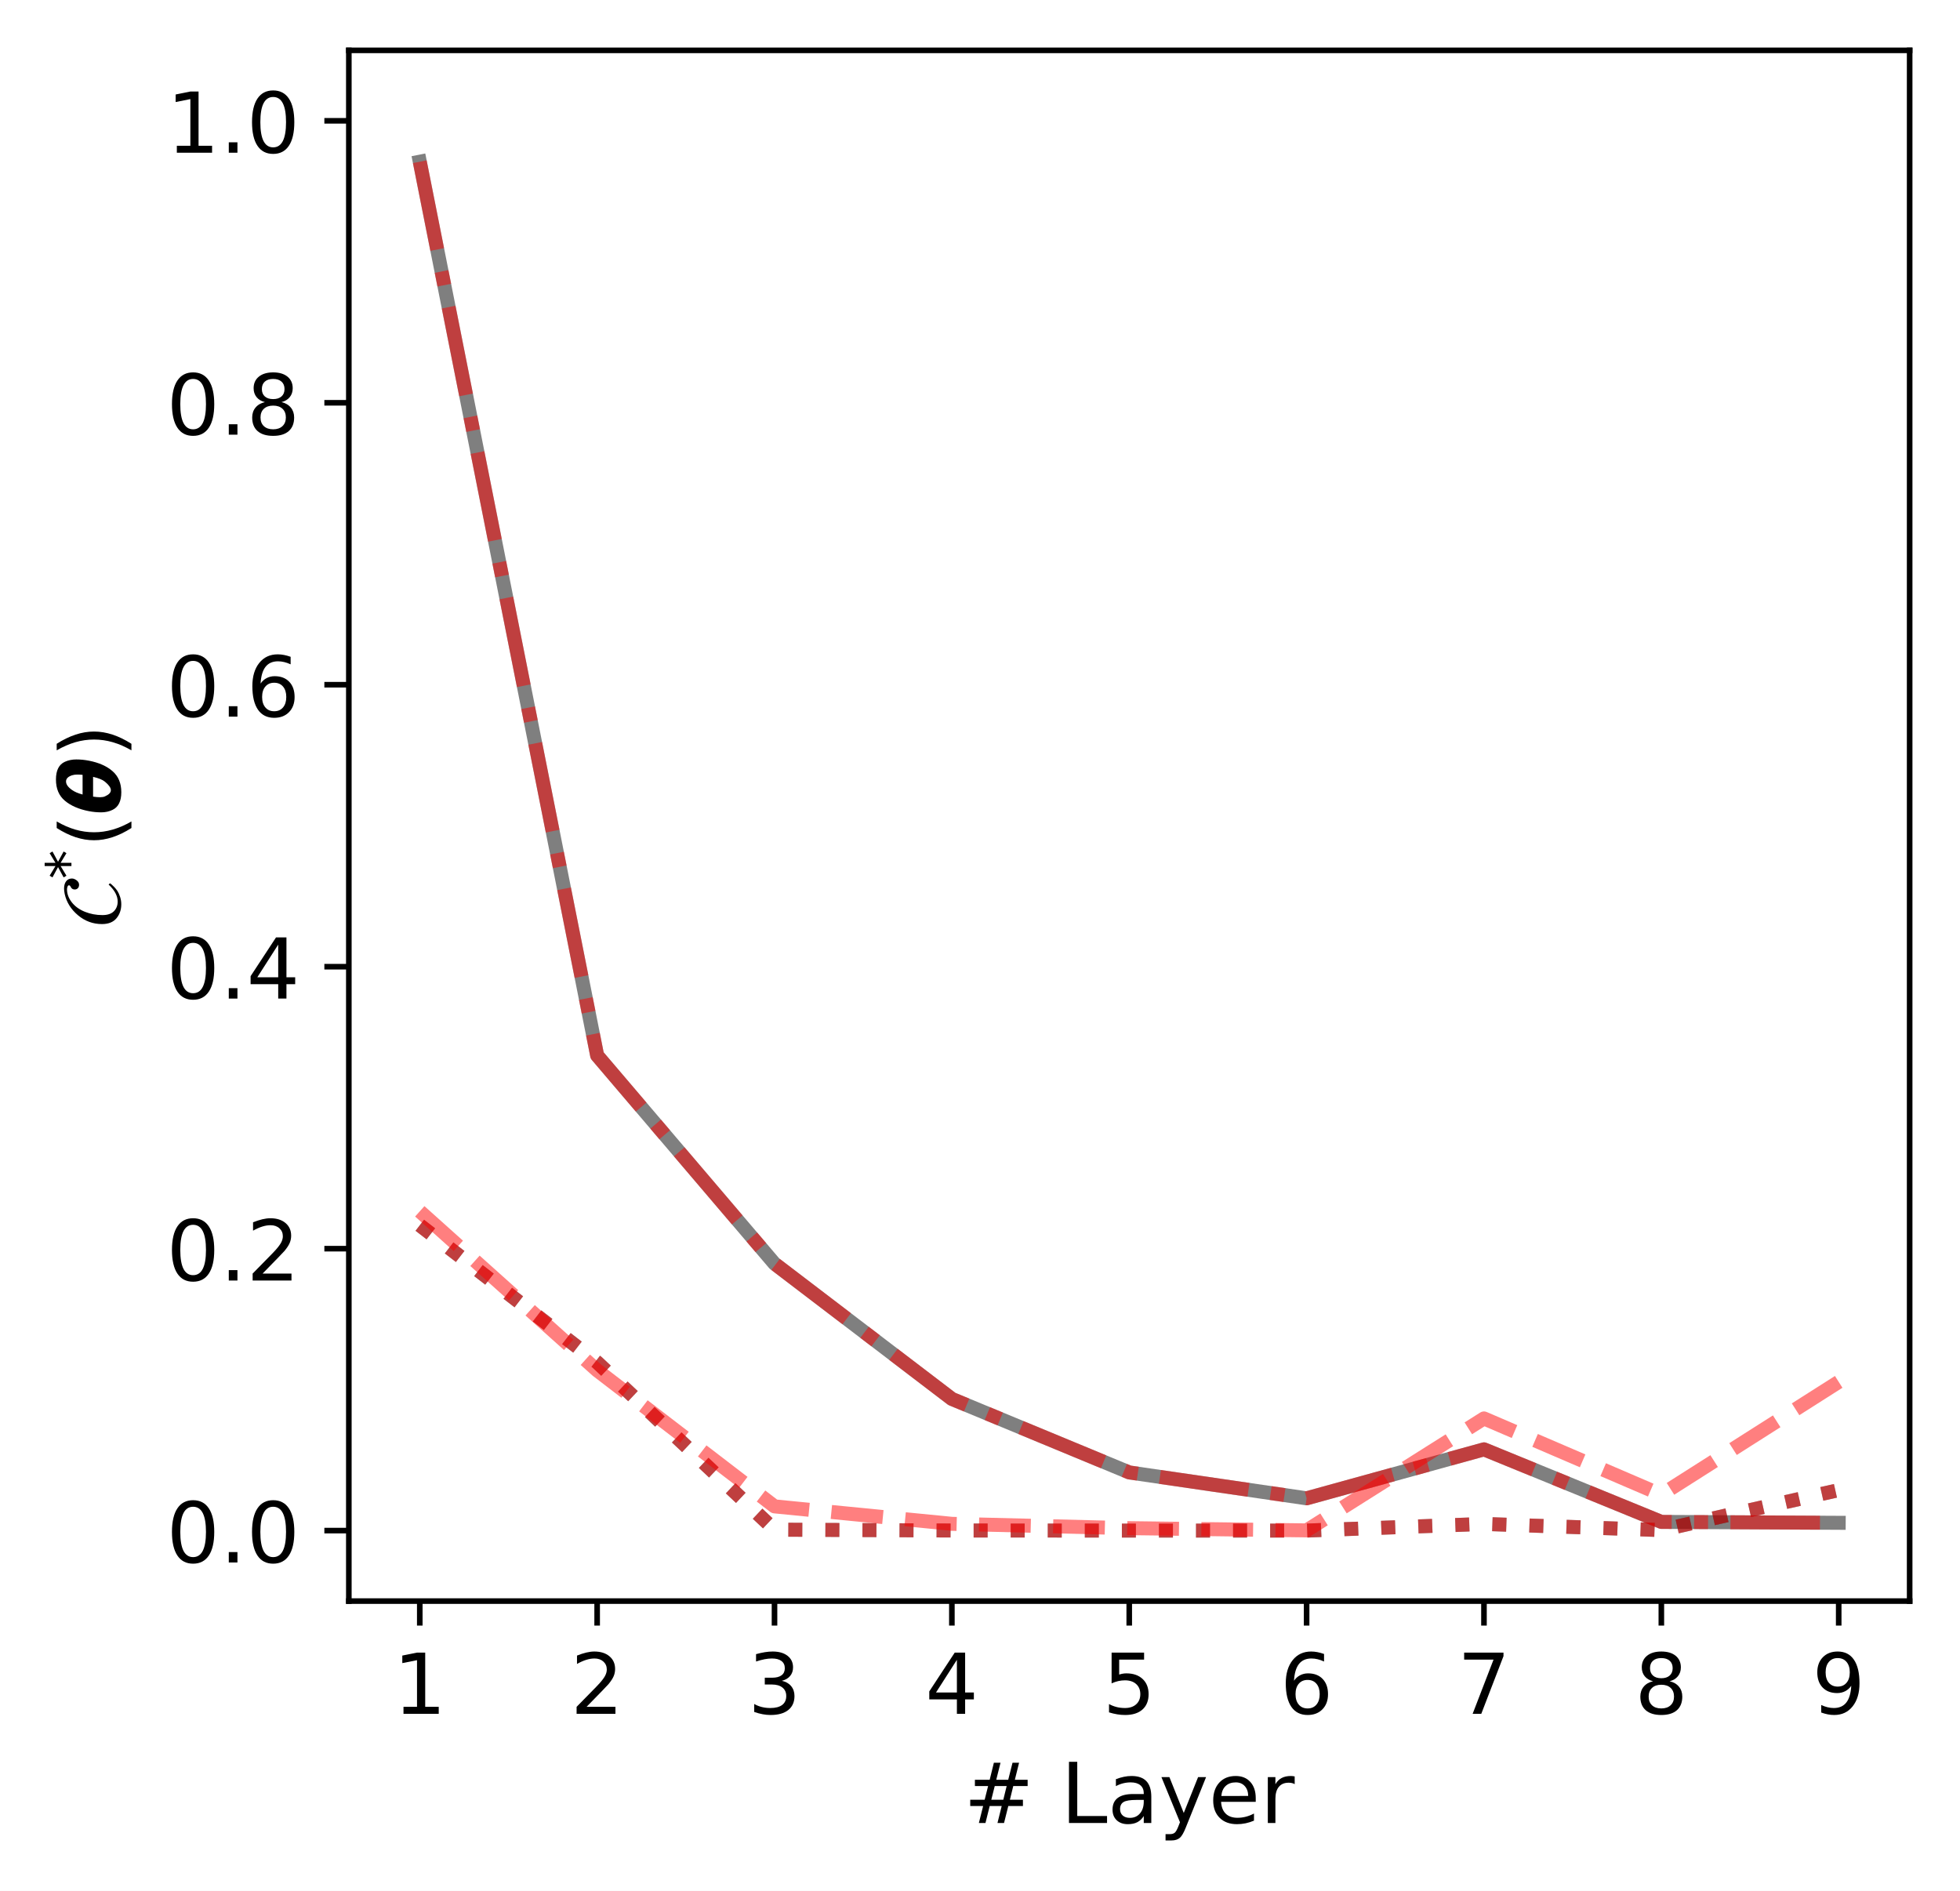
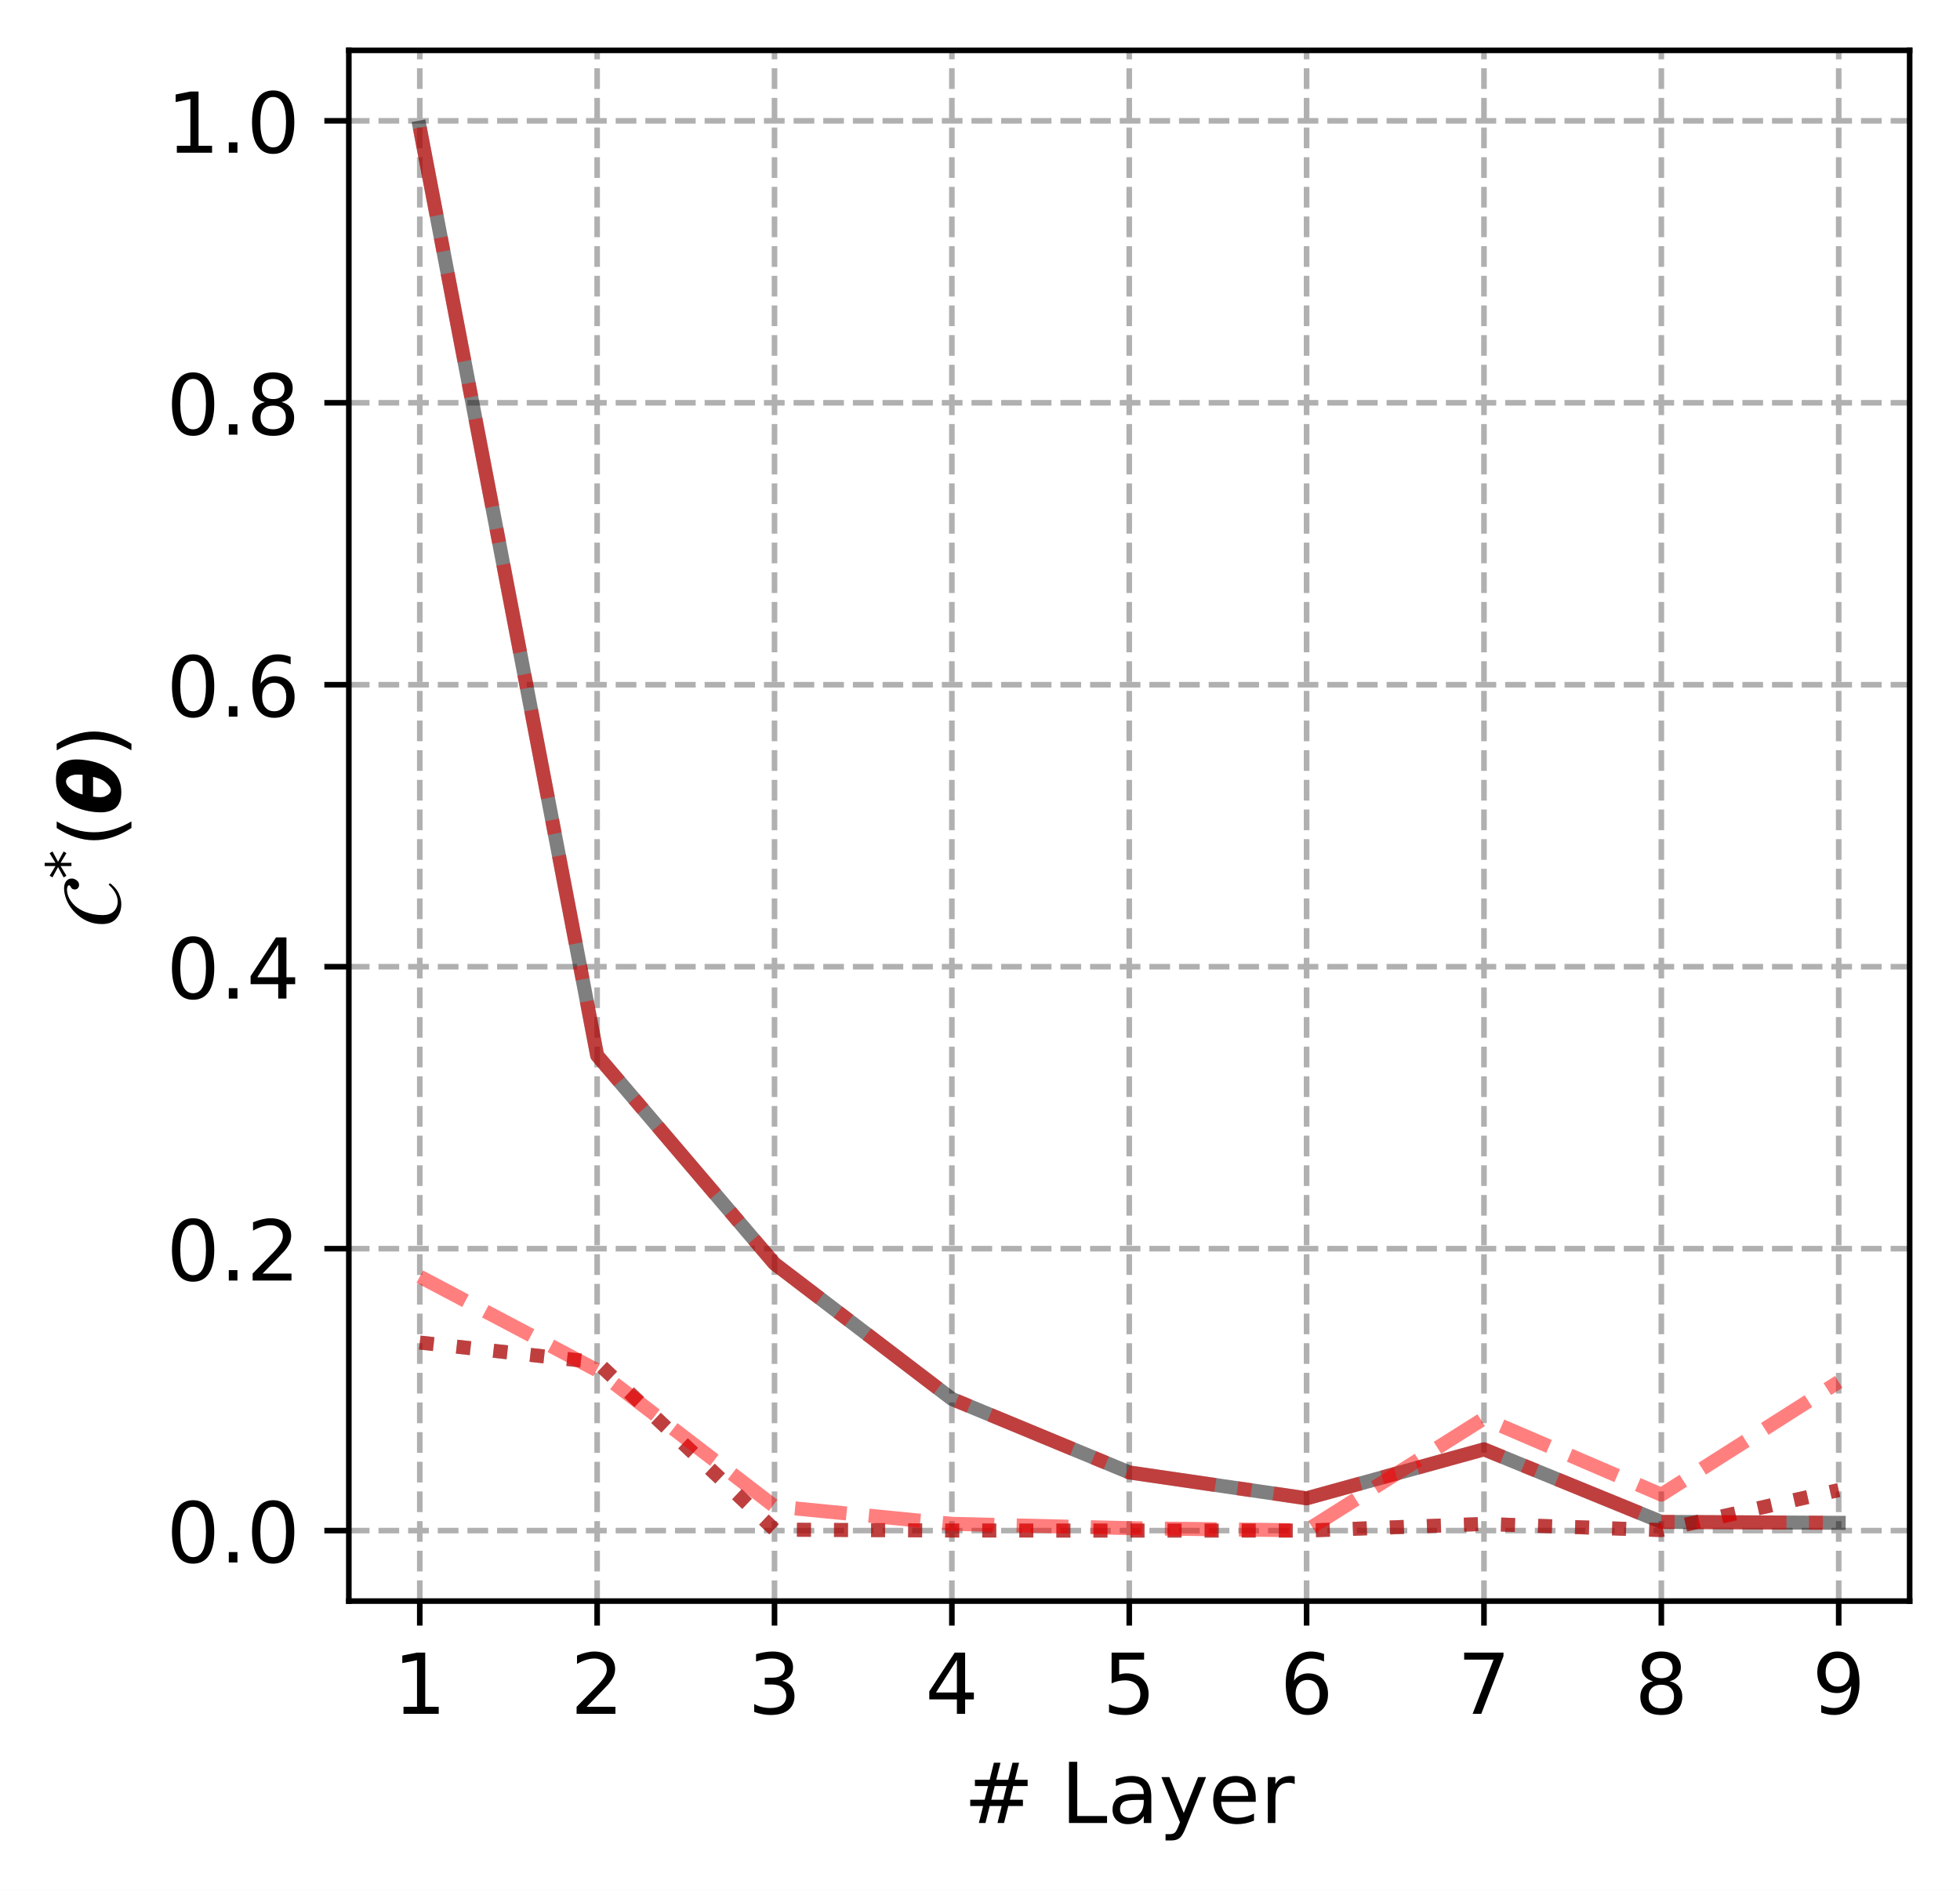
<svg xmlns="http://www.w3.org/2000/svg" xmlns:xlink="http://www.w3.org/1999/xlink" width="280.284pt" height="270.387pt" viewBox="0 0 280.284 270.387" version="1.1">
  <defs>
    <style type="text/css">*{stroke-linejoin: round; stroke-linecap: butt}</style>
  </defs>
  <g id="figure_1">
    <g id="patch_1">
      <path d="M 0 270.387  L 280.284 270.387  L 280.284 0  L 0 0  z " style="fill: #ffffff" />
    </g>
    <g id="axes_1">
      <g id="patch_2">
        <path d="M 49.884 228.96  L 273.084 228.96  L 273.084 7.2  L 49.884 7.2  z " style="fill: #ffffff" />
      </g>
      <g id="matplotlib.axis_1">
        <g id="xtick_1">
          <g id="line2d_1">
+             <path d="M 60.029 228.96  L 60.029 7.2  " clip-path="url(#pf944151f7e)" style="fill: none; stroke-dasharray: 2.96,1.28; stroke-dashoffset: 0; stroke: #b0b0b0; stroke-width: 0.8" />
+           </g>
+           <g id="line2d_2">
            <defs>
-               <path id="m2163b25dc1" d="M 0 0  L 0 3.5  " style="stroke: #000000; stroke-width: 0.8" />
+               <path id="m849f11c66d" d="M 0 0  L 0 3.5  " style="stroke: #000000; stroke-width: 0.8" />
            </defs>
            <g>
-               <use xlink:href="#m2163b25dc1" x="60.029" y="228.96" style="stroke: #000000; stroke-width: 0.8" />
+               <use xlink:href="#m849f11c66d" x="60.029" y="228.96" style="stroke: #000000; stroke-width: 0.8" />
            </g>
          </g>
          <g id="text_1">
            <g transform="translate(56.21171 245.0781) scale(0.12 -0.12)">
              <defs>
                <path id="DejaVuSans-31" d="M 794 531  L 1825 531  L 1825 4091  L 703 3866  L 703 4441  L 1819 4666  L 2450 4666  L 2450 531  L 3481 531  L 3481 0  L 794 0  L 794 531  z " transform="scale(0.015625)" />
              </defs>
              <use xlink:href="#DejaVuSans-31" />
            </g>
          </g>
        </g>
        <g id="xtick_2">
-           <g id="line2d_2">
-             <g>
-               <use xlink:href="#m2163b25dc1" x="85.393" y="228.96" style="stroke: #000000; stroke-width: 0.8" />
+           <g id="line2d_3">
+             <path d="M 85.393 228.96  L 85.393 7.2  " clip-path="url(#pf944151f7e)" style="fill: none; stroke-dasharray: 2.96,1.28; stroke-dashoffset: 0; stroke: #b0b0b0; stroke-width: 0.8" />
+           </g>
+           <g id="line2d_4">
+             <g>
+               <use xlink:href="#m849f11c66d" x="85.393" y="228.96" style="stroke: #000000; stroke-width: 0.8" />
            </g>
          </g>
          <g id="text_2">
            <g transform="translate(81.57534 245.0781) scale(0.12 -0.12)">
              <defs>
                <path id="DejaVuSans-32" d="M 1228 531  L 3431 531  L 3431 0  L 469 0  L 469 531  Q 828 903 1448 1529  Q 2069 2156 2228 2338  Q 2531 2678 2651 2914  Q 2772 3150 2772 3378  Q 2772 3750 2511 3984  Q 2250 4219 1831 4219  Q 1534 4219 1204 4116  Q 875 4013 500 3803  L 500 4441  Q 881 4594 1212 4672  Q 1544 4750 1819 4750  Q 2544 4750 2975 4387  Q 3406 4025 3406 3419  Q 3406 3131 3298 2873  Q 3191 2616 2906 2266  Q 2828 2175 2409 1742  Q 1991 1309 1228 531  z " transform="scale(0.015625)" />
              </defs>
              <use xlink:href="#DejaVuSans-32" />
            </g>
          </g>
        </g>
        <g id="xtick_3">
-           <g id="line2d_3">
-             <g>
-               <use xlink:href="#m2163b25dc1" x="110.756" y="228.96" style="stroke: #000000; stroke-width: 0.8" />
+           <g id="line2d_5">
+             <path d="M 110.756 228.96  L 110.756 7.2  " clip-path="url(#pf944151f7e)" style="fill: none; stroke-dasharray: 2.96,1.28; stroke-dashoffset: 0; stroke: #b0b0b0; stroke-width: 0.8" />
+           </g>
+           <g id="line2d_6">
+             <g>
+               <use xlink:href="#m849f11c66d" x="110.756" y="228.96" style="stroke: #000000; stroke-width: 0.8" />
            </g>
          </g>
          <g id="text_3">
            <g transform="translate(106.939 245.0781) scale(0.12 -0.12)">
              <defs>
                <path id="DejaVuSans-33" d="M 2597 2516  Q 3050 2419 3304 2112  Q 3559 1806 3559 1356  Q 3559 666 3084 287  Q 2609 -91 1734 -91  Q 1441 -91 1130 -33  Q 819 25 488 141  L 488 750  Q 750 597 1062 519  Q 1375 441 1716 441  Q 2309 441 2620 675  Q 2931 909 2931 1356  Q 2931 1769 2642 2001  Q 2353 2234 1838 2234  L 1294 2234  L 1294 2753  L 1863 2753  Q 2328 2753 2575 2939  Q 2822 3125 2822 3475  Q 2822 3834 2567 4026  Q 2313 4219 1838 4219  Q 1578 4219 1281 4162  Q 984 4106 628 3988  L 628 4550  Q 988 4650 1302 4700  Q 1616 4750 1894 4750  Q 2613 4750 3031 4423  Q 3450 4097 3450 3541  Q 3450 3153 3228 2886  Q 3006 2619 2597 2516  z " transform="scale(0.015625)" />
              </defs>
              <use xlink:href="#DejaVuSans-33" />
            </g>
          </g>
        </g>
        <g id="xtick_4">
-           <g id="line2d_4">
-             <g>
-               <use xlink:href="#m2163b25dc1" x="136.12" y="228.96" style="stroke: #000000; stroke-width: 0.8" />
+           <g id="line2d_7">
+             <path d="M 136.12 228.96  L 136.12 7.2  " clip-path="url(#pf944151f7e)" style="fill: none; stroke-dasharray: 2.96,1.28; stroke-dashoffset: 0; stroke: #b0b0b0; stroke-width: 0.8" />
+           </g>
+           <g id="line2d_8">
+             <g>
+               <use xlink:href="#m849f11c66d" x="136.12" y="228.96" style="stroke: #000000; stroke-width: 0.8" />
            </g>
          </g>
          <g id="text_4">
            <g transform="translate(132.3026 245.0781) scale(0.12 -0.12)">
              <defs>
                <path id="DejaVuSans-34" d="M 2419 4116  L 825 1625  L 2419 1625  L 2419 4116  z M 2253 4666  L 3047 4666  L 3047 1625  L 3713 1625  L 3713 1100  L 3047 1100  L 3047 0  L 2419 0  L 2419 1100  L 313 1100  L 313 1709  L 2253 4666  z " transform="scale(0.015625)" />
              </defs>
              <use xlink:href="#DejaVuSans-34" />
            </g>
          </g>
        </g>
        <g id="xtick_5">
-           <g id="line2d_5">
-             <g>
-               <use xlink:href="#m2163b25dc1" x="161.484" y="228.96" style="stroke: #000000; stroke-width: 0.8" />
+           <g id="line2d_9">
+             <path d="M 161.484 228.96  L 161.484 7.2  " clip-path="url(#pf944151f7e)" style="fill: none; stroke-dasharray: 2.96,1.28; stroke-dashoffset: 0; stroke: #b0b0b0; stroke-width: 0.8" />
+           </g>
+           <g id="line2d_10">
+             <g>
+               <use xlink:href="#m849f11c66d" x="161.484" y="228.96" style="stroke: #000000; stroke-width: 0.8" />
            </g>
          </g>
          <g id="text_5">
            <g transform="translate(157.6662 245.0781) scale(0.12 -0.12)">
              <defs>
                <path id="DejaVuSans-35" d="M 691 4666  L 3169 4666  L 3169 4134  L 1269 4134  L 1269 2991  Q 1406 3038 1543 3061  Q 1681 3084 1819 3084  Q 2600 3084 3056 2656  Q 3513 2228 3513 1497  Q 3513 744 3044 326  Q 2575 -91 1722 -91  Q 1428 -91 1123 -41  Q 819 9 494 109  L 494 744  Q 775 591 1075 516  Q 1375 441 1709 441  Q 2250 441 2565 725  Q 2881 1009 2881 1497  Q 2881 1984 2565 2268  Q 2250 2553 1709 2553  Q 1456 2553 1204 2497  Q 953 2441 691 2322  L 691 4666  z " transform="scale(0.015625)" />
              </defs>
              <use xlink:href="#DejaVuSans-35" />
            </g>
          </g>
        </g>
        <g id="xtick_6">
-           <g id="line2d_6">
-             <g>
-               <use xlink:href="#m2163b25dc1" x="186.847" y="228.96" style="stroke: #000000; stroke-width: 0.8" />
+           <g id="line2d_11">
+             <path d="M 186.847 228.96  L 186.847 7.2  " clip-path="url(#pf944151f7e)" style="fill: none; stroke-dasharray: 2.96,1.28; stroke-dashoffset: 0; stroke: #b0b0b0; stroke-width: 0.8" />
+           </g>
+           <g id="line2d_12">
+             <g>
+               <use xlink:href="#m849f11c66d" x="186.847" y="228.96" style="stroke: #000000; stroke-width: 0.8" />
            </g>
          </g>
          <g id="text_6">
            <g transform="translate(183.0299 245.0781) scale(0.12 -0.12)">
              <defs>
                <path id="DejaVuSans-36" d="M 2113 2584  Q 1688 2584 1439 2293  Q 1191 2003 1191 1497  Q 1191 994 1439 701  Q 1688 409 2113 409  Q 2538 409 2786 701  Q 3034 994 3034 1497  Q 3034 2003 2786 2293  Q 2538 2584 2113 2584  z M 3366 4563  L 3366 3988  Q 3128 4100 2886 4159  Q 2644 4219 2406 4219  Q 1781 4219 1451 3797  Q 1122 3375 1075 2522  Q 1259 2794 1537 2939  Q 1816 3084 2150 3084  Q 2853 3084 3261 2657  Q 3669 2231 3669 1497  Q 3669 778 3244 343  Q 2819 -91 2113 -91  Q 1303 -91 875 529  Q 447 1150 447 2328  Q 447 3434 972 4092  Q 1497 4750 2381 4750  Q 2619 4750 2861 4703  Q 3103 4656 3366 4563  z " transform="scale(0.015625)" />
              </defs>
              <use xlink:href="#DejaVuSans-36" />
            </g>
          </g>
        </g>
        <g id="xtick_7">
-           <g id="line2d_7">
-             <g>
-               <use xlink:href="#m2163b25dc1" x="212.211" y="228.96" style="stroke: #000000; stroke-width: 0.8" />
+           <g id="line2d_13">
+             <path d="M 212.211 228.96  L 212.211 7.2  " clip-path="url(#pf944151f7e)" style="fill: none; stroke-dasharray: 2.96,1.28; stroke-dashoffset: 0; stroke: #b0b0b0; stroke-width: 0.8" />
+           </g>
+           <g id="line2d_14">
+             <g>
+               <use xlink:href="#m849f11c66d" x="212.211" y="228.96" style="stroke: #000000; stroke-width: 0.8" />
            </g>
          </g>
          <g id="text_7">
            <g transform="translate(208.3935 245.0781) scale(0.12 -0.12)">
              <defs>
                <path id="DejaVuSans-37" d="M 525 4666  L 3525 4666  L 3525 4397  L 1831 0  L 1172 0  L 2766 4134  L 525 4134  L 525 4666  z " transform="scale(0.015625)" />
              </defs>
              <use xlink:href="#DejaVuSans-37" />
            </g>
          </g>
        </g>
        <g id="xtick_8">
-           <g id="line2d_8">
-             <g>
-               <use xlink:href="#m2163b25dc1" x="237.575" y="228.96" style="stroke: #000000; stroke-width: 0.8" />
+           <g id="line2d_15">
+             <path d="M 237.575 228.96  L 237.575 7.2  " clip-path="url(#pf944151f7e)" style="fill: none; stroke-dasharray: 2.96,1.28; stroke-dashoffset: 0; stroke: #b0b0b0; stroke-width: 0.8" />
+           </g>
+           <g id="line2d_16">
+             <g>
+               <use xlink:href="#m849f11c66d" x="237.575" y="228.96" style="stroke: #000000; stroke-width: 0.8" />
            </g>
          </g>
          <g id="text_8">
            <g transform="translate(233.7572 245.0781) scale(0.12 -0.12)">
              <defs>
                <path id="DejaVuSans-38" d="M 2034 2216  Q 1584 2216 1326 1975  Q 1069 1734 1069 1313  Q 1069 891 1326 650  Q 1584 409 2034 409  Q 2484 409 2743 651  Q 3003 894 3003 1313  Q 3003 1734 2745 1975  Q 2488 2216 2034 2216  z M 1403 2484  Q 997 2584 770 2862  Q 544 3141 544 3541  Q 544 4100 942 4425  Q 1341 4750 2034 4750  Q 2731 4750 3128 4425  Q 3525 4100 3525 3541  Q 3525 3141 3298 2862  Q 3072 2584 2669 2484  Q 3125 2378 3379 2068  Q 3634 1759 3634 1313  Q 3634 634 3220 271  Q 2806 -91 2034 -91  Q 1263 -91 848 271  Q 434 634 434 1313  Q 434 1759 690 2068  Q 947 2378 1403 2484  z M 1172 3481  Q 1172 3119 1398 2916  Q 1625 2713 2034 2713  Q 2441 2713 2670 2916  Q 2900 3119 2900 3481  Q 2900 3844 2670 4047  Q 2441 4250 2034 4250  Q 1625 4250 1398 4047  Q 1172 3844 1172 3481  z " transform="scale(0.015625)" />
              </defs>
              <use xlink:href="#DejaVuSans-38" />
            </g>
          </g>
        </g>
        <g id="xtick_9">
-           <g id="line2d_9">
-             <g>
-               <use xlink:href="#m2163b25dc1" x="262.938" y="228.96" style="stroke: #000000; stroke-width: 0.8" />
+           <g id="line2d_17">
+             <path d="M 262.938 228.96  L 262.938 7.2  " clip-path="url(#pf944151f7e)" style="fill: none; stroke-dasharray: 2.96,1.28; stroke-dashoffset: 0; stroke: #b0b0b0; stroke-width: 0.8" />
+           </g>
+           <g id="line2d_18">
+             <g>
+               <use xlink:href="#m849f11c66d" x="262.938" y="228.96" style="stroke: #000000; stroke-width: 0.8" />
            </g>
          </g>
          <g id="text_9">
            <g transform="translate(259.1208 245.0781) scale(0.12 -0.12)">
              <defs>
                <path id="DejaVuSans-39" d="M 703 97  L 703 672  Q 941 559 1184 500  Q 1428 441 1663 441  Q 2288 441 2617 861  Q 2947 1281 2994 2138  Q 2813 1869 2534 1725  Q 2256 1581 1919 1581  Q 1219 1581 811 2004  Q 403 2428 403 3163  Q 403 3881 828 4315  Q 1253 4750 1959 4750  Q 2769 4750 3195 4129  Q 3622 3509 3622 2328  Q 3622 1225 3098 567  Q 2575 -91 1691 -91  Q 1453 -91 1209 -44  Q 966 3 703 97  z M 1959 2075  Q 2384 2075 2632 2365  Q 2881 2656 2881 3163  Q 2881 3666 2632 3958  Q 2384 4250 1959 4250  Q 1534 4250 1286 3958  Q 1038 3666 1038 3163  Q 1038 2656 1286 2365  Q 1534 2075 1959 2075  z " transform="scale(0.015625)" />
              </defs>
              <use xlink:href="#DejaVuSans-39" />
            </g>
          </g>
        </g>
        <g id="text_10">
          <g transform="translate(137.8194 260.6919) scale(0.12 -0.12)">
            <defs>
              <path id="DejaVuSans-23" d="M 3272 2816  L 2363 2816  L 2100 1772  L 3016 1772  L 3272 2816  z M 2803 4594  L 2478 3297  L 3391 3297  L 3719 4594  L 4219 4594  L 3897 3297  L 4872 3297  L 4872 2816  L 3775 2816  L 3519 1772  L 4513 1772  L 4513 1294  L 3397 1294  L 3072 0  L 2572 0  L 2894 1294  L 1978 1294  L 1656 0  L 1153 0  L 1478 1294  L 494 1294  L 494 1772  L 1594 1772  L 1856 2816  L 850 2816  L 850 3297  L 1978 3297  L 2297 4594  L 2803 4594  z " transform="scale(0.015625)" />
              <path id="DejaVuSans-20" transform="scale(0.015625)" />
              <path id="DejaVuSans-4c" d="M 628 4666  L 1259 4666  L 1259 531  L 3531 531  L 3531 0  L 628 0  L 628 4666  z " transform="scale(0.015625)" />
              <path id="DejaVuSans-61" d="M 2194 1759  Q 1497 1759 1228 1600  Q 959 1441 959 1056  Q 959 750 1161 570  Q 1363 391 1709 391  Q 2188 391 2477 730  Q 2766 1069 2766 1631  L 2766 1759  L 2194 1759  z M 3341 1997  L 3341 0  L 2766 0  L 2766 531  Q 2569 213 2275 61  Q 1981 -91 1556 -91  Q 1019 -91 701 211  Q 384 513 384 1019  Q 384 1609 779 1909  Q 1175 2209 1959 2209  L 2766 2209  L 2766 2266  Q 2766 2663 2505 2880  Q 2244 3097 1772 3097  Q 1472 3097 1187 3025  Q 903 2953 641 2809  L 641 3341  Q 956 3463 1253 3523  Q 1550 3584 1831 3584  Q 2591 3584 2966 3190  Q 3341 2797 3341 1997  z " transform="scale(0.015625)" />
              <path id="DejaVuSans-79" d="M 2059 -325  Q 1816 -950 1584 -1140  Q 1353 -1331 966 -1331  L 506 -1331  L 506 -850  L 844 -850  Q 1081 -850 1212 -737  Q 1344 -625 1503 -206  L 1606 56  L 191 3500  L 800 3500  L 1894 763  L 2988 3500  L 3597 3500  L 2059 -325  z " transform="scale(0.015625)" />
              <path id="DejaVuSans-65" d="M 3597 1894  L 3597 1613  L 953 1613  Q 991 1019 1311 708  Q 1631 397 2203 397  Q 2534 397 2845 478  Q 3156 559 3463 722  L 3463 178  Q 3153 47 2828 -22  Q 2503 -91 2169 -91  Q 1331 -91 842 396  Q 353 884 353 1716  Q 353 2575 817 3079  Q 1281 3584 2069 3584  Q 2775 3584 3186 3129  Q 3597 2675 3597 1894  z M 3022 2063  Q 3016 2534 2758 2815  Q 2500 3097 2075 3097  Q 1594 3097 1305 2825  Q 1016 2553 972 2059  L 3022 2063  z " transform="scale(0.015625)" />
              <path id="DejaVuSans-72" d="M 2631 2963  Q 2534 3019 2420 3045  Q 2306 3072 2169 3072  Q 1681 3072 1420 2755  Q 1159 2438 1159 1844  L 1159 0  L 581 0  L 581 3500  L 1159 3500  L 1159 2956  Q 1341 3275 1631 3429  Q 1922 3584 2338 3584  Q 2397 3584 2469 3576  Q 2541 3569 2628 3553  L 2631 2963  z " transform="scale(0.015625)" />
            </defs>
            <use xlink:href="#DejaVuSans-23" />
            <use xlink:href="#DejaVuSans-20" x="83.789" />
            <use xlink:href="#DejaVuSans-4c" x="115.576" />
            <use xlink:href="#DejaVuSans-61" x="171.289" />
            <use xlink:href="#DejaVuSans-79" x="232.568" />
            <use xlink:href="#DejaVuSans-65" x="291.748" />
            <use xlink:href="#DejaVuSans-72" x="353.271" />
          </g>
        </g>
      </g>
      <g id="matplotlib.axis_2">
        <g id="ytick_1">
-           <g id="line2d_10">
+           <g id="line2d_19">
+             <path d="M 49.884 218.88  L 273.084 218.88  " clip-path="url(#pf944151f7e)" style="fill: none; stroke-dasharray: 2.96,1.28; stroke-dashoffset: 0; stroke: #b0b0b0; stroke-width: 0.8" />
+           </g>
+           <g id="line2d_20">
            <defs>
-               <path id="m4e675de26f" d="M 0 0  L -3.5 0  " style="stroke: #000000; stroke-width: 0.8" />
+               <path id="m64bdd2a04d" d="M 0 0  L -3.5 0  " style="stroke: #000000; stroke-width: 0.8" />
            </defs>
            <g>
-               <use xlink:href="#m4e675de26f" x="49.884" y="218.88" style="stroke: #000000; stroke-width: 0.8" />
+               <use xlink:href="#m64bdd2a04d" x="49.884" y="218.88" style="stroke: #000000; stroke-width: 0.8" />
            </g>
          </g>
          <g id="text_11">
            <g transform="translate(23.8 223.4391) scale(0.12 -0.12)">
              <defs>
                <path id="DejaVuSans-30" d="M 2034 4250  Q 1547 4250 1301 3770  Q 1056 3291 1056 2328  Q 1056 1369 1301 889  Q 1547 409 2034 409  Q 2525 409 2770 889  Q 3016 1369 3016 2328  Q 3016 3291 2770 3770  Q 2525 4250 2034 4250  z M 2034 4750  Q 2819 4750 3233 4129  Q 3647 3509 3647 2328  Q 3647 1150 3233 529  Q 2819 -91 2034 -91  Q 1250 -91 836 529  Q 422 1150 422 2328  Q 422 3509 836 4129  Q 1250 4750 2034 4750  z " transform="scale(0.015625)" />
                <path id="DejaVuSans-2e" d="M 684 794  L 1344 794  L 1344 0  L 684 0  L 684 794  z " transform="scale(0.015625)" />
              </defs>
              <use xlink:href="#DejaVuSans-30" />
              <use xlink:href="#DejaVuSans-2e" x="63.623" />
              <use xlink:href="#DejaVuSans-30" x="95.41" />
            </g>
          </g>
        </g>
        <g id="ytick_2">
-           <g id="line2d_11">
-             <g>
-               <use xlink:href="#m4e675de26f" x="49.884" y="178.56" style="stroke: #000000; stroke-width: 0.8" />
+           <g id="line2d_21">
+             <path d="M 49.884 178.56  L 273.084 178.56  " clip-path="url(#pf944151f7e)" style="fill: none; stroke-dasharray: 2.96,1.28; stroke-dashoffset: 0; stroke: #b0b0b0; stroke-width: 0.8" />
+           </g>
+           <g id="line2d_22">
+             <g>
+               <use xlink:href="#m64bdd2a04d" x="49.884" y="178.56" style="stroke: #000000; stroke-width: 0.8" />
            </g>
          </g>
          <g id="text_12">
            <g transform="translate(23.8 183.1191) scale(0.12 -0.12)">
              <use xlink:href="#DejaVuSans-30" />
              <use xlink:href="#DejaVuSans-2e" x="63.623" />
              <use xlink:href="#DejaVuSans-32" x="95.41" />
            </g>
          </g>
        </g>
        <g id="ytick_3">
-           <g id="line2d_12">
-             <g>
-               <use xlink:href="#m4e675de26f" x="49.884" y="138.24" style="stroke: #000000; stroke-width: 0.8" />
+           <g id="line2d_23">
+             <path d="M 49.884 138.24  L 273.084 138.24  " clip-path="url(#pf944151f7e)" style="fill: none; stroke-dasharray: 2.96,1.28; stroke-dashoffset: 0; stroke: #b0b0b0; stroke-width: 0.8" />
+           </g>
+           <g id="line2d_24">
+             <g>
+               <use xlink:href="#m64bdd2a04d" x="49.884" y="138.24" style="stroke: #000000; stroke-width: 0.8" />
            </g>
          </g>
          <g id="text_13">
            <g transform="translate(23.8 142.7991) scale(0.12 -0.12)">
              <use xlink:href="#DejaVuSans-30" />
              <use xlink:href="#DejaVuSans-2e" x="63.623" />
              <use xlink:href="#DejaVuSans-34" x="95.41" />
            </g>
          </g>
        </g>
        <g id="ytick_4">
-           <g id="line2d_13">
-             <g>
-               <use xlink:href="#m4e675de26f" x="49.884" y="97.92" style="stroke: #000000; stroke-width: 0.8" />
+           <g id="line2d_25">
+             <path d="M 49.884 97.92  L 273.084 97.92  " clip-path="url(#pf944151f7e)" style="fill: none; stroke-dasharray: 2.96,1.28; stroke-dashoffset: 0; stroke: #b0b0b0; stroke-width: 0.8" />
+           </g>
+           <g id="line2d_26">
+             <g>
+               <use xlink:href="#m64bdd2a04d" x="49.884" y="97.92" style="stroke: #000000; stroke-width: 0.8" />
            </g>
          </g>
          <g id="text_14">
            <g transform="translate(23.8 102.4791) scale(0.12 -0.12)">
              <use xlink:href="#DejaVuSans-30" />
              <use xlink:href="#DejaVuSans-2e" x="63.623" />
              <use xlink:href="#DejaVuSans-36" x="95.41" />
            </g>
          </g>
        </g>
        <g id="ytick_5">
-           <g id="line2d_14">
-             <g>
-               <use xlink:href="#m4e675de26f" x="49.884" y="57.6" style="stroke: #000000; stroke-width: 0.8" />
+           <g id="line2d_27">
+             <path d="M 49.884 57.6  L 273.084 57.6  " clip-path="url(#pf944151f7e)" style="fill: none; stroke-dasharray: 2.96,1.28; stroke-dashoffset: 0; stroke: #b0b0b0; stroke-width: 0.8" />
+           </g>
+           <g id="line2d_28">
+             <g>
+               <use xlink:href="#m64bdd2a04d" x="49.884" y="57.6" style="stroke: #000000; stroke-width: 0.8" />
            </g>
          </g>
          <g id="text_15">
            <g transform="translate(23.8 62.15906) scale(0.12 -0.12)">
              <use xlink:href="#DejaVuSans-30" />
              <use xlink:href="#DejaVuSans-2e" x="63.623" />
              <use xlink:href="#DejaVuSans-38" x="95.41" />
            </g>
          </g>
        </g>
        <g id="ytick_6">
-           <g id="line2d_15">
-             <g>
-               <use xlink:href="#m4e675de26f" x="49.884" y="17.28" style="stroke: #000000; stroke-width: 0.8" />
+           <g id="line2d_29">
+             <path d="M 49.884 17.28  L 273.084 17.28  " clip-path="url(#pf944151f7e)" style="fill: none; stroke-dasharray: 2.96,1.28; stroke-dashoffset: 0; stroke: #b0b0b0; stroke-width: 0.8" />
+           </g>
+           <g id="line2d_30">
+             <g>
+               <use xlink:href="#m64bdd2a04d" x="49.884" y="17.28" style="stroke: #000000; stroke-width: 0.8" />
            </g>
          </g>
          <g id="text_16">
            <g transform="translate(23.8 21.83906) scale(0.12 -0.12)">
              <use xlink:href="#DejaVuSans-31" />
              <use xlink:href="#DejaVuSans-2e" x="63.623" />
              <use xlink:href="#DejaVuSans-30" x="95.41" />
            </g>
          </g>
        </g>
        <g id="text_17">
          <g transform="translate(17.30438 132.66) rotate(-90) scale(0.12 -0.12)">
            <defs>
              <path id="STIXNonUnicode-Italic-e22f" d="M 3290 896  L 3386 794  Q 3354 742 3309 684  Q 3264 627 3110 476  Q 2957 326 2787 217  Q 2618 109 2346 19  Q 2074 -70 1786 -70  Q 1158 -70 716 298  Q 275 666 275 1402  Q 275 2432 947 3232  Q 1619 4032 2560 4243  Q 2803 4294 2989 4294  Q 3334 4294 3542 4134  Q 3750 3974 3750 3693  Q 3750 3520 3609 3334  Q 3469 3149 3270 3149  Q 3104 3149 3008 3245  Q 2912 3341 2912 3482  Q 2912 3590 2963 3664  Q 3014 3738 3072 3763  Q 3130 3789 3181 3827  Q 3232 3866 3232 3923  Q 3232 3987 3136 4028  Q 3040 4070 2925 4070  Q 2406 4070 1939 3708  Q 1472 3347 1210 2701  Q 960 2074 960 1370  Q 960 787 1251 496  Q 1542 205 1997 205  Q 2637 205 3290 896  z " transform="scale(0.015625)" />
              <path id="DejaVuSans-2a" d="M 3009 3897  L 1888 3291  L 3009 2681  L 2828 2375  L 1778 3009  L 1778 1831  L 1422 1831  L 1422 3009  L 372 2375  L 191 2681  L 1313 3291  L 191 3897  L 372 4206  L 1422 3572  L 1422 4750  L 1778 4750  L 1778 3572  L 2828 4206  L 3009 3897  z " transform="scale(0.015625)" />
              <path id="DejaVuSans-28" d="M 1984 4856  Q 1566 4138 1362 3434  Q 1159 2731 1159 2009  Q 1159 1288 1364 580  Q 1569 -128 1984 -844  L 1484 -844  Q 1016 -109 783 600  Q 550 1309 550 2009  Q 550 2706 781 3412  Q 1013 4119 1484 4856  L 1984 4856  z " transform="scale(0.015625)" />
              <path id="DejaVuSans-BoldOblique-3b8" d="M 1381 2081  Q 1334 1788 1334 1553  Q 1334 1322 1397 1181  Q 1594 725 1872 725  Q 2147 725 2522 1181  Q 2744 1453 2888 2081  L 1381 2081  z M 3041 2881  Q 3063 3081 3063 3297  Q 3063 3509 3006 3688  Q 2856 4144 2534 4144  Q 2209 4144 1888 3688  Q 1672 3384 1541 2881  L 3041 2881  z M 1066 4231  Q 1638 4913 2684 4913  Q 3731 4913 4038 4231  Q 4216 3838 4216 3363  Q 4216 2884 4122 2403  Q 3900 1256 3319 594  Q 2738 -72 1716 -72  Q 694 -72 372 594  Q 181 984 181 1459  Q 181 1934 272 2403  Q 494 3550 1066 4231  z " transform="scale(0.015625)" />
              <path id="DejaVuSans-29" d="M 513 4856  L 1013 4856  Q 1481 4119 1714 3412  Q 1947 2706 1947 2009  Q 1947 1309 1714 600  Q 1481 -109 1013 -844  L 513 -844  Q 928 -128 1133 580  Q 1338 1288 1338 2009  Q 1338 2731 1133 3434  Q 928 4138 513 4856  z " transform="scale(0.015625)" />
            </defs>
            <use xlink:href="#STIXNonUnicode-Italic-e22f" transform="translate(0 0.765625)" />
            <use xlink:href="#DejaVuSans-2a" transform="translate(57.85703 39.04688) scale(0.7)" />
            <use xlink:href="#DejaVuSans-28" transform="translate(95.5914 0.765625)" />
            <use xlink:href="#DejaVuSans-BoldOblique-3b8" transform="translate(134.6051 0.765625)" />
            <use xlink:href="#DejaVuSans-29" transform="translate(203.3062 0.765625)" />
          </g>
        </g>
      </g>
-       <g id="line2d_16">
-         <path d="M 60.029 23.124  L 85.393 150.932  L 110.756 180.705  L 136.12 200.051  L 161.484 210.562  L 186.847 214.263  L 212.211 207.26  L 237.575 217.635  L 262.938 217.766  " clip-path="url(#p4aae0b93d2)" style="fill: none; stroke: #000000; stroke-opacity: 0.5; stroke-width: 2; stroke-linecap: square" />
-       </g>
-       <g id="line2d_17">
-         <path d="M 60.029 175.215  L 85.393 194.819  L 110.756 218.745  L 136.12 218.867  L 161.484 218.878  L 186.847 218.878  L 212.211 217.926  L 237.575 218.807  L 262.938 213.087  " clip-path="url(#p4aae0b93d2)" style="fill: none; stroke-dasharray: 2,3.3; stroke-dashoffset: 0; stroke: #000000; stroke-opacity: 0.5; stroke-width: 2" />
-       </g>
-       <g id="line2d_18">
-         <path d="M 60.029 173.223  L 85.393 195.963  L 110.756 215.416  L 136.12 217.911  L 161.484 218.531  L 186.847 218.849  L 212.211 202.841  L 237.575 213.74  L 262.938 197.611  " clip-path="url(#p4aae0b93d2)" style="fill: none; stroke-dasharray: 7.4,3.2; stroke-dashoffset: 0; stroke: #ff0000; stroke-opacity: 0.5; stroke-width: 2" />
-       </g>
-       <g id="line2d_19">
-         <path d="M 60.029 23.124  L 85.393 150.932  L 110.756 180.705  L 136.12 200.051  L 161.484 210.562  L 186.847 214.263  L 212.211 207.26  L 237.575 217.635  L 262.938 217.766  " clip-path="url(#p4aae0b93d2)" style="fill: none; stroke-dasharray: 12.8,3.2,2,3.2; stroke-dashoffset: 0; stroke: #ff0000; stroke-opacity: 0.5; stroke-width: 2" />
-       </g>
-       <g id="line2d_20">
-         <path d="M 60.029 175.215  L 85.393 194.819  L 110.756 218.745  L 136.12 218.867  L 161.484 218.878  L 186.847 218.878  L 212.211 217.926  L 237.575 218.807  L 262.938 213.087  " clip-path="url(#p4aae0b93d2)" style="fill: none; stroke-dasharray: 2,3.3; stroke-dashoffset: 0; stroke: #ff0000; stroke-opacity: 0.5; stroke-width: 2" />
+       <g id="line2d_31">
+         <path d="M 60.029 18.252  L 85.393 150.932  L 110.756 180.705  L 136.12 200.051  L 161.484 210.562  L 186.847 214.263  L 212.211 207.26  L 237.575 217.635  L 262.938 217.766  " clip-path="url(#pf944151f7e)" style="fill: none; stroke: #000000; stroke-opacity: 0.5; stroke-width: 2; stroke-linecap: square" />
+       </g>
+       <g id="line2d_32">
+         <path d="M 60.029 191.986  L 85.393 194.819  L 110.756 218.745  L 136.12 218.867  L 161.484 218.878  L 186.847 218.878  L 212.211 217.926  L 237.575 218.807  L 262.938 213.087  " clip-path="url(#pf944151f7e)" style="fill: none; stroke-dasharray: 2,3.3; stroke-dashoffset: 0; stroke: #000000; stroke-opacity: 0.5; stroke-width: 2" />
+       </g>
+       <g id="line2d_33">
+         <path d="M 60.029 182.564  L 85.393 195.963  L 110.756 215.416  L 136.12 217.911  L 161.484 218.531  L 186.847 218.849  L 212.211 202.841  L 237.575 213.74  L 262.938 197.611  " clip-path="url(#pf944151f7e)" style="fill: none; stroke-dasharray: 7.4,3.2; stroke-dashoffset: 0; stroke: #ff0000; stroke-opacity: 0.5; stroke-width: 2" />
+       </g>
+       <g id="line2d_34">
+         <path d="M 60.029 18.252  L 85.393 150.932  L 110.756 180.705  L 136.12 200.051  L 161.484 210.562  L 186.847 214.263  L 212.211 207.26  L 237.575 217.635  L 262.938 217.766  " clip-path="url(#pf944151f7e)" style="fill: none; stroke-dasharray: 12.8,3.2,2,3.2; stroke-dashoffset: 0; stroke: #ff0000; stroke-opacity: 0.5; stroke-width: 2" />
+       </g>
+       <g id="line2d_35">
+         <path d="M 60.029 191.986  L 85.393 194.819  L 110.756 218.745  L 136.12 218.867  L 161.484 218.878  L 186.847 218.878  L 212.211 217.926  L 237.575 218.807  L 262.938 213.087  " clip-path="url(#pf944151f7e)" style="fill: none; stroke-dasharray: 2,3.3; stroke-dashoffset: 0; stroke: #ff0000; stroke-opacity: 0.5; stroke-width: 2" />
      </g>
      <g id="patch_3">
        <path d="M 49.884 228.96  L 49.884 7.2  " style="fill: none; stroke: #000000; stroke-width: 0.8; stroke-linejoin: miter; stroke-linecap: square" />
      </g>
      <g id="patch_4">
        <path d="M 273.084 228.96  L 273.084 7.2  " style="fill: none; stroke: #000000; stroke-width: 0.8; stroke-linejoin: miter; stroke-linecap: square" />
      </g>
      <g id="patch_5">
        <path d="M 49.884 228.96  L 273.084 228.96  " style="fill: none; stroke: #000000; stroke-width: 0.8; stroke-linejoin: miter; stroke-linecap: square" />
      </g>
      <g id="patch_6">
        <path d="M 49.884 7.2  L 273.084 7.2  " style="fill: none; stroke: #000000; stroke-width: 0.8; stroke-linejoin: miter; stroke-linecap: square" />
      </g>
    </g>
  </g>
  <defs>
-     <clipPath id="p4aae0b93d2">
+     <clipPath id="pf944151f7e">
      <rect x="49.884" y="7.2" width="223.2" height="221.76" />
    </clipPath>
  </defs>
</svg>
